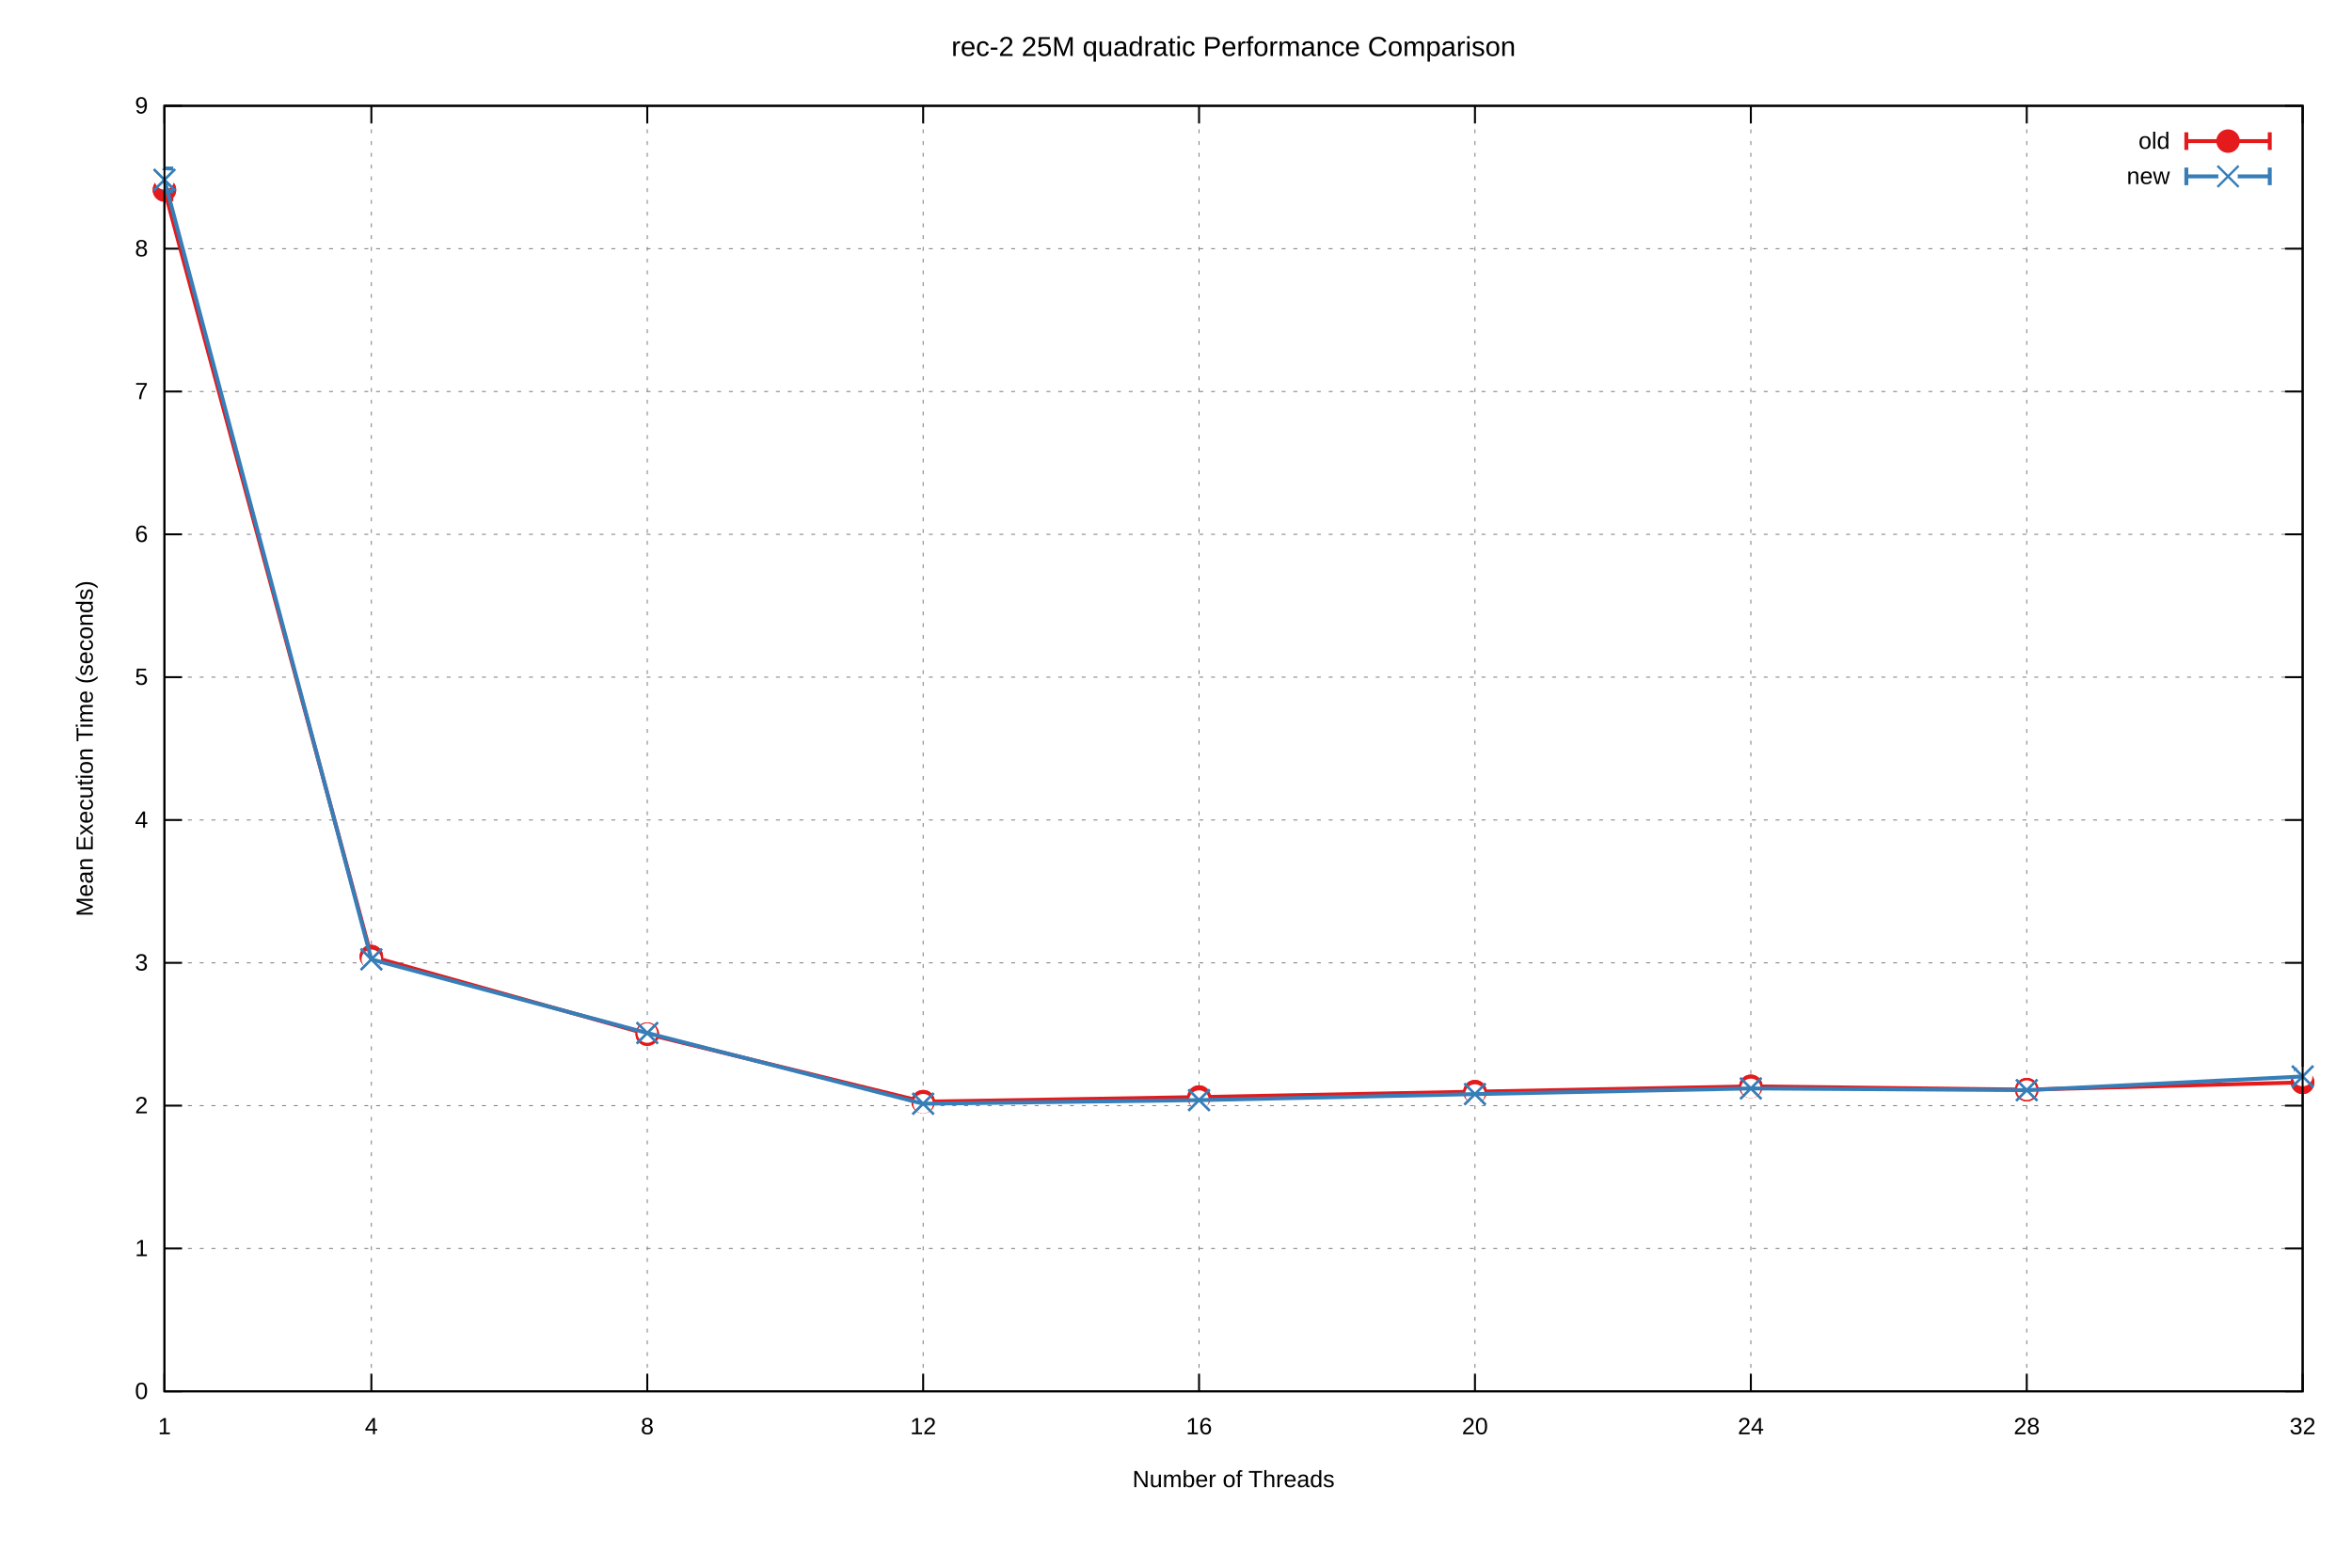
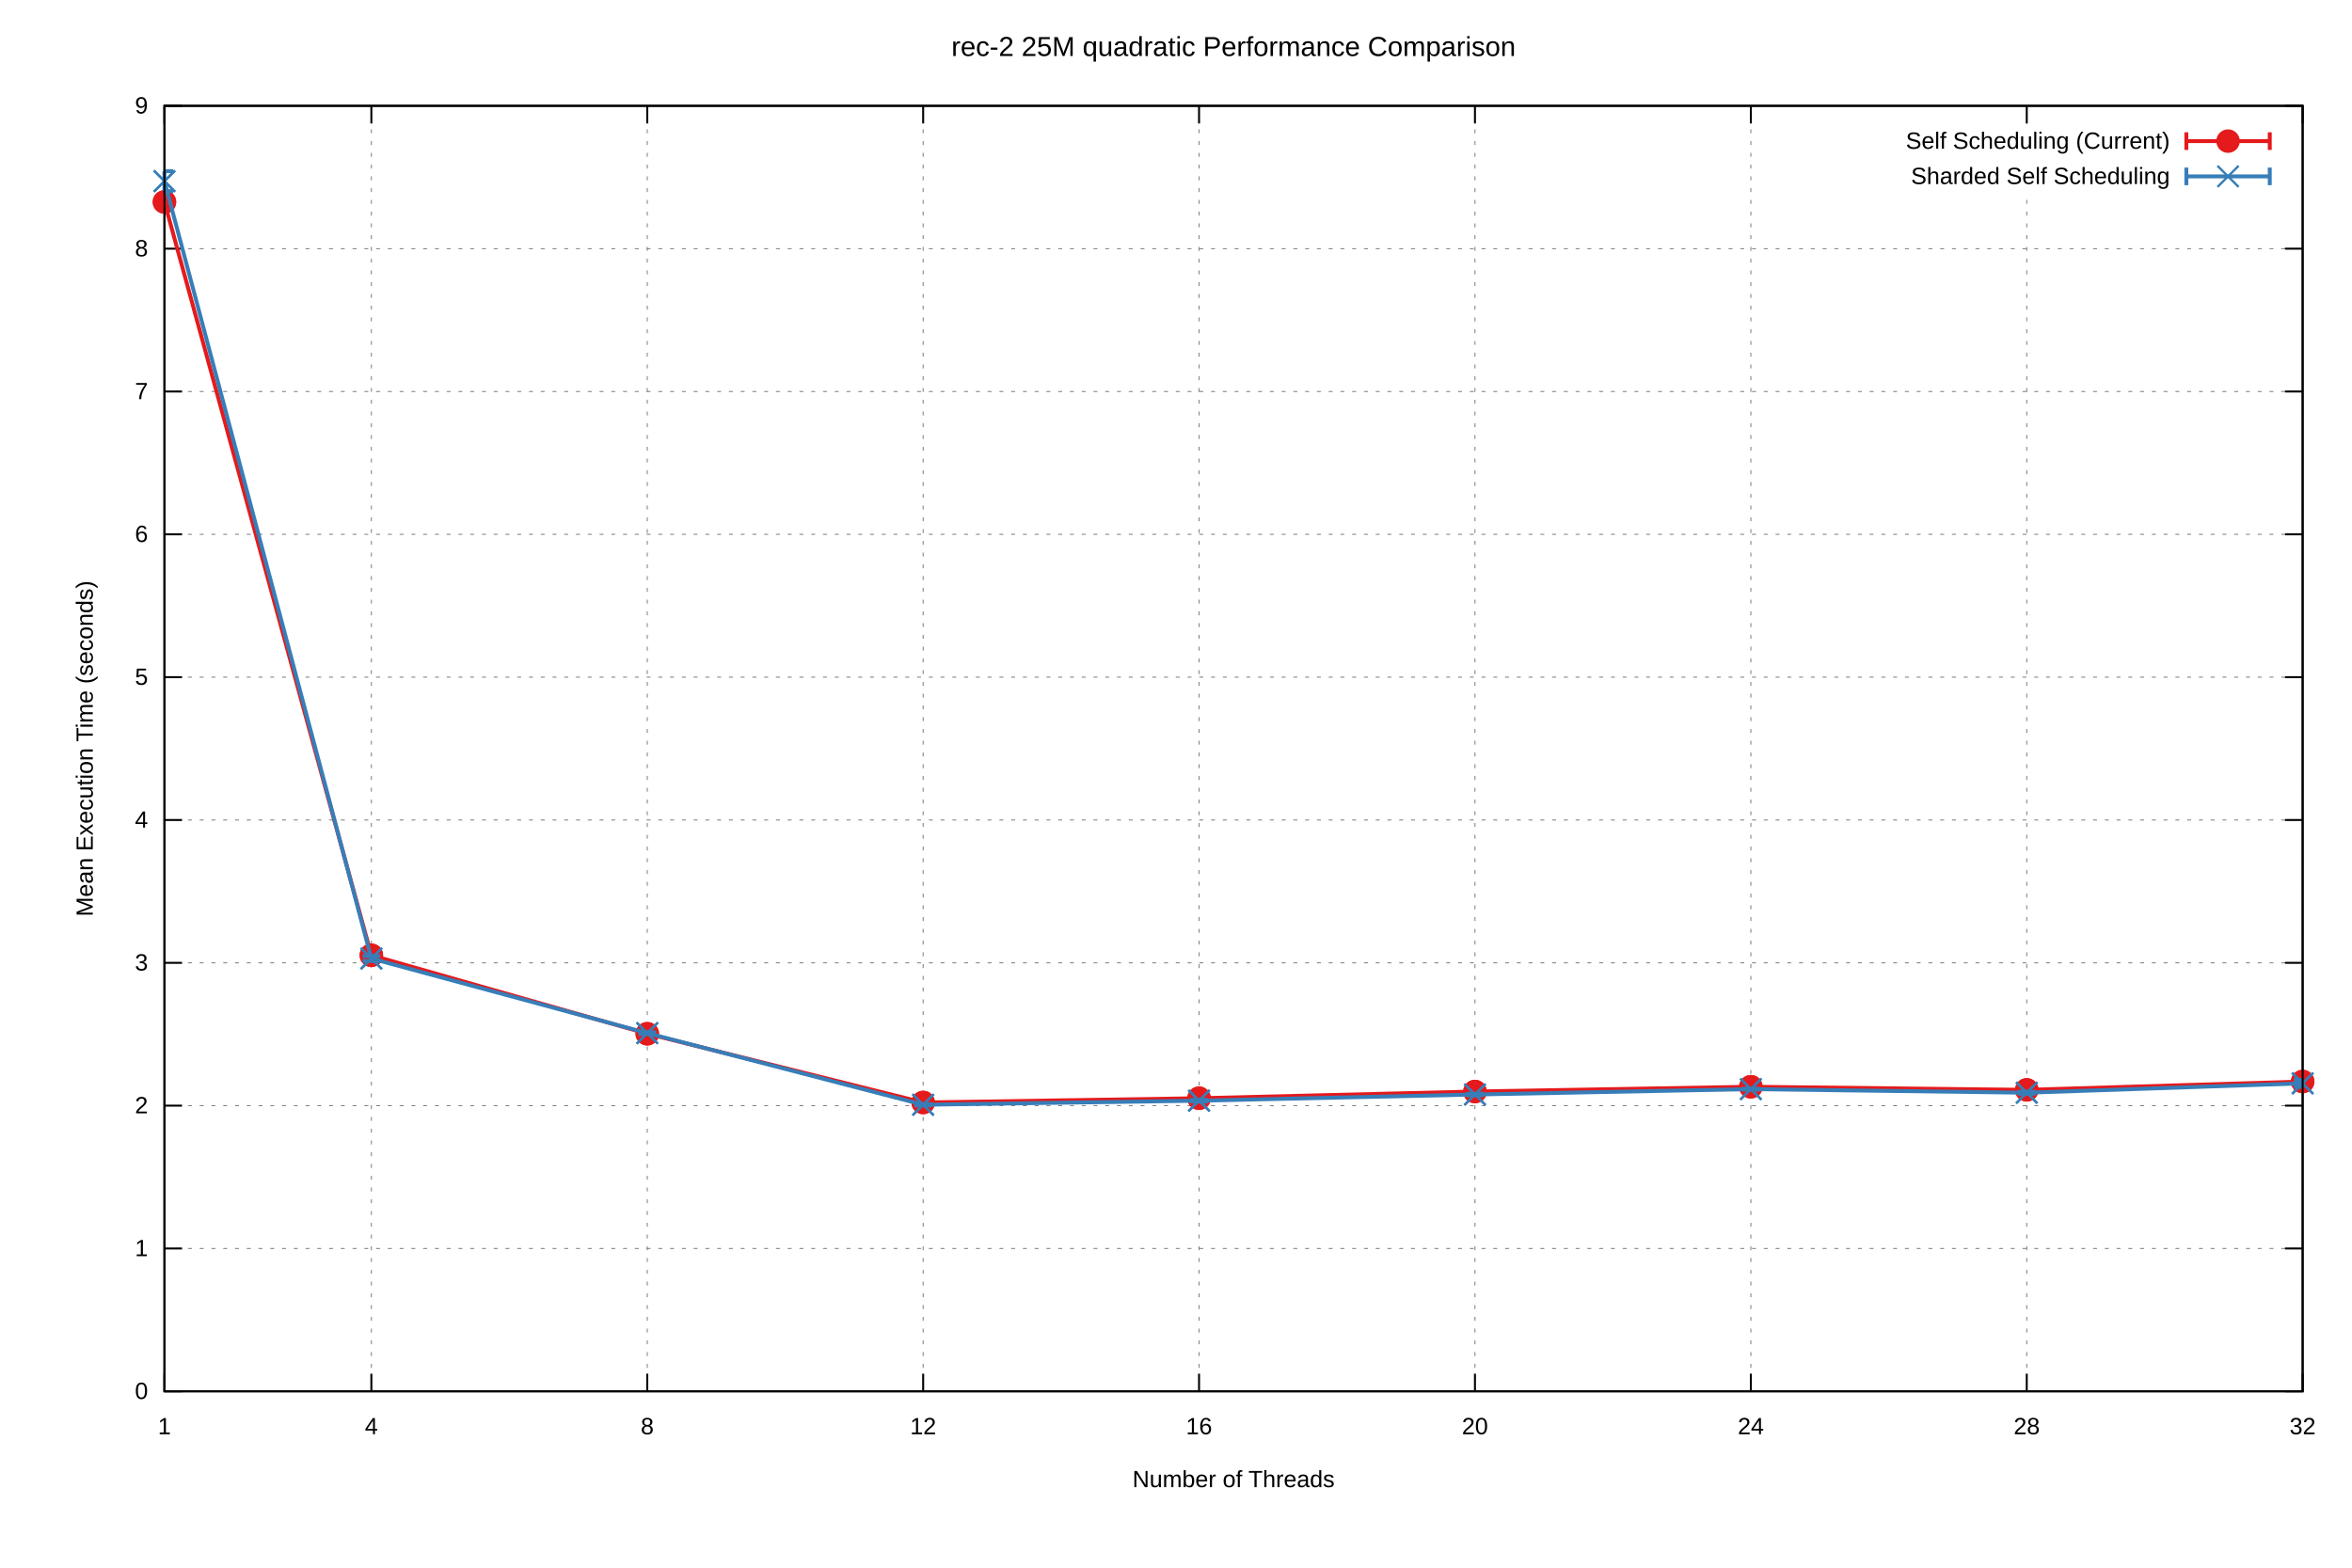
<svg xmlns="http://www.w3.org/2000/svg" xmlns:xlink="http://www.w3.org/1999/xlink" width="1200" height="800" viewBox="0 0 1200 800">
  <g id="gnuplot_canvas">
    <rect x="0" y="0" width="1200" height="800" fill="none" />
    <defs>
      <circle id="gpDot" r="0.5" stroke-width="0.5" stroke="currentColor" />
      <path id="gpPt0" stroke-width="0.222" stroke="currentColor" d="M-1,0 h2 M0,-1 v2" />
      <path id="gpPt1" stroke-width="0.222" stroke="currentColor" d="M-1,-1 L1,1 M1,-1 L-1,1" />
      <path id="gpPt2" stroke-width="0.222" stroke="currentColor" d="M-1,0 L1,0 M0,-1 L0,1 M-1,-1 L1,1 M-1,1 L1,-1" />
      <rect id="gpPt3" stroke-width="0.222" stroke="currentColor" x="-1" y="-1" width="2" height="2" />
      <rect id="gpPt4" stroke-width="0.222" stroke="currentColor" fill="currentColor" x="-1" y="-1" width="2" height="2" />
      <circle id="gpPt5" stroke-width="0.222" stroke="currentColor" cx="0" cy="0" r="1" />
      <use xlink:href="#gpPt5" id="gpPt6" fill="currentColor" stroke="none" />
      <path id="gpPt7" stroke-width="0.222" stroke="currentColor" d="M0,-1.33 L-1.33,0.67 L1.33,0.67 z" />
      <use xlink:href="#gpPt7" id="gpPt8" fill="currentColor" stroke="none" />
      <use xlink:href="#gpPt7" id="gpPt9" stroke="currentColor" transform="rotate(180)" />
      <use xlink:href="#gpPt9" id="gpPt10" fill="currentColor" stroke="none" />
      <use xlink:href="#gpPt3" id="gpPt11" stroke="currentColor" transform="rotate(45)" />
      <use xlink:href="#gpPt11" id="gpPt12" fill="currentColor" stroke="none" />
      <path id="gpPt13" stroke-width="0.222" stroke="currentColor" d="M0,1.330 L1.265,0.411 L0.782,-1.067 L-0.782,-1.076 L-1.265,0.411 z" />
      <use xlink:href="#gpPt13" id="gpPt14" fill="currentColor" stroke="none" />
      <filter id="textbox" filterUnits="objectBoundingBox" x="0" y="0" height="1" width="1">
        <feFlood flood-color="white" flood-opacity="1" result="bgnd" />
        <feComposite in="SourceGraphic" in2="bgnd" operator="atop" />
      </filter>
      <filter id="greybox" filterUnits="objectBoundingBox" x="0" y="0" height="1" width="1">
        <feFlood flood-color="lightgrey" flood-opacity="1" result="grey" />
        <feComposite in="SourceGraphic" in2="grey" operator="atop" />
      </filter>
    </defs>
    <g fill="none" color="white" stroke="currentColor" stroke-width="1.00" stroke-linecap="butt" stroke-linejoin="miter">
</g>
    <g fill="none" color="black" stroke="currentColor" stroke-width="1.00" stroke-linecap="butt" stroke-linejoin="miter">
</g>
    <g fill="none" color="black" stroke="black" stroke-width="0.50" stroke-linecap="butt" stroke-linejoin="miter">
</g>
    <g fill="none" color="gray" stroke="currentColor" stroke-width="0.50" stroke-linecap="butt" stroke-linejoin="miter">
      <path stroke="gray" stroke-dasharray="2,4" class="gridline" d="M83.90,710.00 L1174.82,710.00  " />
    </g>
    <g fill="none" color="gray" stroke="gray" stroke-width="1.00" stroke-linecap="butt" stroke-linejoin="miter">
</g>
    <g fill="none" color="black" stroke="currentColor" stroke-width="1.00" stroke-linecap="butt" stroke-linejoin="miter">
      <path stroke="black" d="M83.90,710.00 L92.90,710.00 M1174.82,710.00 L1165.82,710.00  " />
      <g transform="translate(75.51,713.90)" stroke="none" fill="black" font-family="Arial" font-size="12.00" text-anchor="end">
        <text>
          <tspan font-family="Arial"> 0</tspan>
        </text>
      </g>
    </g>
    <g fill="none" color="black" stroke="currentColor" stroke-width="1.00" stroke-linecap="butt" stroke-linejoin="miter">
</g>
    <g fill="none" color="black" stroke="black" stroke-width="0.50" stroke-linecap="butt" stroke-linejoin="miter">
</g>
    <g fill="none" color="gray" stroke="currentColor" stroke-width="0.50" stroke-linecap="butt" stroke-linejoin="miter">
      <path stroke="gray" stroke-dasharray="2,4" class="gridline" d="M83.90,637.11 L1174.82,637.11  " />
    </g>
    <g fill="none" color="gray" stroke="gray" stroke-width="1.00" stroke-linecap="butt" stroke-linejoin="miter">
</g>
    <g fill="none" color="black" stroke="currentColor" stroke-width="1.00" stroke-linecap="butt" stroke-linejoin="miter">
      <path stroke="black" d="M83.90,637.11 L92.90,637.11 M1174.82,637.11 L1165.82,637.11  " />
      <g transform="translate(75.51,641.01)" stroke="none" fill="black" font-family="Arial" font-size="12.00" text-anchor="end">
        <text>
          <tspan font-family="Arial"> 1</tspan>
        </text>
      </g>
    </g>
    <g fill="none" color="black" stroke="currentColor" stroke-width="1.00" stroke-linecap="butt" stroke-linejoin="miter">
</g>
    <g fill="none" color="black" stroke="black" stroke-width="0.50" stroke-linecap="butt" stroke-linejoin="miter">
</g>
    <g fill="none" color="gray" stroke="currentColor" stroke-width="0.50" stroke-linecap="butt" stroke-linejoin="miter">
      <path stroke="gray" stroke-dasharray="2,4" class="gridline" d="M83.90,564.22 L1174.82,564.22  " />
    </g>
    <g fill="none" color="gray" stroke="gray" stroke-width="1.00" stroke-linecap="butt" stroke-linejoin="miter">
</g>
    <g fill="none" color="black" stroke="currentColor" stroke-width="1.00" stroke-linecap="butt" stroke-linejoin="miter">
      <path stroke="black" d="M83.90,564.22 L92.90,564.22 M1174.82,564.22 L1165.82,564.22  " />
      <g transform="translate(75.51,568.12)" stroke="none" fill="black" font-family="Arial" font-size="12.00" text-anchor="end">
        <text>
          <tspan font-family="Arial"> 2</tspan>
        </text>
      </g>
    </g>
    <g fill="none" color="black" stroke="currentColor" stroke-width="1.00" stroke-linecap="butt" stroke-linejoin="miter">
</g>
    <g fill="none" color="black" stroke="black" stroke-width="0.50" stroke-linecap="butt" stroke-linejoin="miter">
</g>
    <g fill="none" color="gray" stroke="currentColor" stroke-width="0.50" stroke-linecap="butt" stroke-linejoin="miter">
      <path stroke="gray" stroke-dasharray="2,4" class="gridline" d="M83.90,491.34 L1174.82,491.34  " />
    </g>
    <g fill="none" color="gray" stroke="gray" stroke-width="1.00" stroke-linecap="butt" stroke-linejoin="miter">
</g>
    <g fill="none" color="black" stroke="currentColor" stroke-width="1.00" stroke-linecap="butt" stroke-linejoin="miter">
      <path stroke="black" d="M83.90,491.34 L92.90,491.34 M1174.82,491.34 L1165.82,491.34  " />
      <g transform="translate(75.51,495.24)" stroke="none" fill="black" font-family="Arial" font-size="12.00" text-anchor="end">
        <text>
          <tspan font-family="Arial"> 3</tspan>
        </text>
      </g>
    </g>
    <g fill="none" color="black" stroke="currentColor" stroke-width="1.00" stroke-linecap="butt" stroke-linejoin="miter">
</g>
    <g fill="none" color="black" stroke="black" stroke-width="0.50" stroke-linecap="butt" stroke-linejoin="miter">
</g>
    <g fill="none" color="gray" stroke="currentColor" stroke-width="0.50" stroke-linecap="butt" stroke-linejoin="miter">
      <path stroke="gray" stroke-dasharray="2,4" class="gridline" d="M83.90,418.45 L1174.82,418.45  " />
    </g>
    <g fill="none" color="gray" stroke="gray" stroke-width="1.00" stroke-linecap="butt" stroke-linejoin="miter">
</g>
    <g fill="none" color="black" stroke="currentColor" stroke-width="1.00" stroke-linecap="butt" stroke-linejoin="miter">
      <path stroke="black" d="M83.90,418.45 L92.90,418.45 M1174.82,418.45 L1165.82,418.45  " />
      <g transform="translate(75.51,422.35)" stroke="none" fill="black" font-family="Arial" font-size="12.00" text-anchor="end">
        <text>
          <tspan font-family="Arial"> 4</tspan>
        </text>
      </g>
    </g>
    <g fill="none" color="black" stroke="currentColor" stroke-width="1.00" stroke-linecap="butt" stroke-linejoin="miter">
</g>
    <g fill="none" color="black" stroke="black" stroke-width="0.50" stroke-linecap="butt" stroke-linejoin="miter">
</g>
    <g fill="none" color="gray" stroke="currentColor" stroke-width="0.50" stroke-linecap="butt" stroke-linejoin="miter">
      <path stroke="gray" stroke-dasharray="2,4" class="gridline" d="M83.90,345.56 L1174.82,345.56  " />
    </g>
    <g fill="none" color="gray" stroke="gray" stroke-width="1.00" stroke-linecap="butt" stroke-linejoin="miter">
</g>
    <g fill="none" color="black" stroke="currentColor" stroke-width="1.00" stroke-linecap="butt" stroke-linejoin="miter">
      <path stroke="black" d="M83.90,345.56 L92.90,345.56 M1174.82,345.56 L1165.82,345.56  " />
      <g transform="translate(75.51,349.46)" stroke="none" fill="black" font-family="Arial" font-size="12.00" text-anchor="end">
        <text>
          <tspan font-family="Arial"> 5</tspan>
        </text>
      </g>
    </g>
    <g fill="none" color="black" stroke="currentColor" stroke-width="1.00" stroke-linecap="butt" stroke-linejoin="miter">
</g>
    <g fill="none" color="black" stroke="black" stroke-width="0.50" stroke-linecap="butt" stroke-linejoin="miter">
</g>
    <g fill="none" color="gray" stroke="currentColor" stroke-width="0.50" stroke-linecap="butt" stroke-linejoin="miter">
      <path stroke="gray" stroke-dasharray="2,4" class="gridline" d="M83.90,272.67 L1174.82,272.67  " />
    </g>
    <g fill="none" color="gray" stroke="gray" stroke-width="1.00" stroke-linecap="butt" stroke-linejoin="miter">
</g>
    <g fill="none" color="black" stroke="currentColor" stroke-width="1.00" stroke-linecap="butt" stroke-linejoin="miter">
      <path stroke="black" d="M83.90,272.67 L92.90,272.67 M1174.82,272.67 L1165.82,272.67  " />
      <g transform="translate(75.51,276.57)" stroke="none" fill="black" font-family="Arial" font-size="12.00" text-anchor="end">
        <text>
          <tspan font-family="Arial"> 6</tspan>
        </text>
      </g>
    </g>
    <g fill="none" color="black" stroke="currentColor" stroke-width="1.00" stroke-linecap="butt" stroke-linejoin="miter">
</g>
    <g fill="none" color="black" stroke="black" stroke-width="0.50" stroke-linecap="butt" stroke-linejoin="miter">
</g>
    <g fill="none" color="gray" stroke="currentColor" stroke-width="0.50" stroke-linecap="butt" stroke-linejoin="miter">
      <path stroke="gray" stroke-dasharray="2,4" class="gridline" d="M83.90,199.79 L1174.82,199.79  " />
    </g>
    <g fill="none" color="gray" stroke="gray" stroke-width="1.00" stroke-linecap="butt" stroke-linejoin="miter">
</g>
    <g fill="none" color="black" stroke="currentColor" stroke-width="1.00" stroke-linecap="butt" stroke-linejoin="miter">
      <path stroke="black" d="M83.90,199.79 L92.90,199.79 M1174.82,199.79 L1165.82,199.79  " />
      <g transform="translate(75.51,203.69)" stroke="none" fill="black" font-family="Arial" font-size="12.00" text-anchor="end">
        <text>
          <tspan font-family="Arial"> 7</tspan>
        </text>
      </g>
    </g>
    <g fill="none" color="black" stroke="currentColor" stroke-width="1.00" stroke-linecap="butt" stroke-linejoin="miter">
</g>
    <g fill="none" color="black" stroke="black" stroke-width="0.50" stroke-linecap="butt" stroke-linejoin="miter">
</g>
    <g fill="none" color="gray" stroke="currentColor" stroke-width="0.50" stroke-linecap="butt" stroke-linejoin="miter">
      <path stroke="gray" stroke-dasharray="2,4" class="gridline" d="M83.90,126.90 L1174.82,126.90  " />
    </g>
    <g fill="none" color="gray" stroke="gray" stroke-width="1.00" stroke-linecap="butt" stroke-linejoin="miter">
</g>
    <g fill="none" color="black" stroke="currentColor" stroke-width="1.00" stroke-linecap="butt" stroke-linejoin="miter">
      <path stroke="black" d="M83.90,126.90 L92.90,126.90 M1174.82,126.90 L1165.82,126.90  " />
      <g transform="translate(75.51,130.80)" stroke="none" fill="black" font-family="Arial" font-size="12.00" text-anchor="end">
        <text>
          <tspan font-family="Arial"> 8</tspan>
        </text>
      </g>
    </g>
    <g fill="none" color="black" stroke="currentColor" stroke-width="1.00" stroke-linecap="butt" stroke-linejoin="miter">
</g>
    <g fill="none" color="black" stroke="black" stroke-width="0.50" stroke-linecap="butt" stroke-linejoin="miter">
</g>
    <g fill="none" color="gray" stroke="currentColor" stroke-width="0.50" stroke-linecap="butt" stroke-linejoin="miter">
      <path stroke="gray" stroke-dasharray="2,4" class="gridline" d="M83.90,54.01 L1174.82,54.01  " />
    </g>
    <g fill="none" color="gray" stroke="gray" stroke-width="1.00" stroke-linecap="butt" stroke-linejoin="miter">
</g>
    <g fill="none" color="black" stroke="currentColor" stroke-width="1.00" stroke-linecap="butt" stroke-linejoin="miter">
      <path stroke="black" d="M83.90,54.01 L92.90,54.01 M1174.82,54.01 L1165.82,54.01  " />
      <g transform="translate(75.51,57.91)" stroke="none" fill="black" font-family="Arial" font-size="12.00" text-anchor="end">
        <text>
          <tspan font-family="Arial"> 9</tspan>
        </text>
      </g>
    </g>
    <g fill="none" color="black" stroke="currentColor" stroke-width="1.00" stroke-linecap="butt" stroke-linejoin="miter">
</g>
    <g fill="none" color="black" stroke="black" stroke-width="0.50" stroke-linecap="butt" stroke-linejoin="miter">
</g>
    <g fill="none" color="gray" stroke="currentColor" stroke-width="0.50" stroke-linecap="butt" stroke-linejoin="miter">
      <path stroke="gray" stroke-dasharray="2,4" class="gridline" d="M83.90,710.00 L83.90,54.01  " />
    </g>
    <g fill="none" color="gray" stroke="gray" stroke-width="1.00" stroke-linecap="butt" stroke-linejoin="miter">
</g>
    <g fill="none" color="black" stroke="currentColor" stroke-width="1.00" stroke-linecap="butt" stroke-linejoin="miter">
      <path stroke="black" d="M83.90,710.00 L83.90,701.00 M83.90,54.01 L83.90,63.01  " />
      <g transform="translate(83.90,731.90)" stroke="none" fill="black" font-family="Arial" font-size="12.00" text-anchor="middle">
        <text>
          <tspan font-family="Arial"> 1</tspan>
        </text>
      </g>
    </g>
    <g fill="none" color="black" stroke="currentColor" stroke-width="1.00" stroke-linecap="butt" stroke-linejoin="miter">
</g>
    <g fill="none" color="black" stroke="black" stroke-width="0.50" stroke-linecap="butt" stroke-linejoin="miter">
</g>
    <g fill="none" color="gray" stroke="currentColor" stroke-width="0.50" stroke-linecap="butt" stroke-linejoin="miter">
      <path stroke="gray" stroke-dasharray="2,4" class="gridline" d="M189.47,710.00 L189.47,54.01  " />
    </g>
    <g fill="none" color="gray" stroke="gray" stroke-width="1.00" stroke-linecap="butt" stroke-linejoin="miter">
</g>
    <g fill="none" color="black" stroke="currentColor" stroke-width="1.00" stroke-linecap="butt" stroke-linejoin="miter">
      <path stroke="black" d="M189.47,710.00 L189.47,701.00 M189.47,54.01 L189.47,63.01  " />
      <g transform="translate(189.47,731.90)" stroke="none" fill="black" font-family="Arial" font-size="12.00" text-anchor="middle">
        <text>
          <tspan font-family="Arial"> 4</tspan>
        </text>
      </g>
    </g>
    <g fill="none" color="black" stroke="currentColor" stroke-width="1.00" stroke-linecap="butt" stroke-linejoin="miter">
</g>
    <g fill="none" color="black" stroke="black" stroke-width="0.50" stroke-linecap="butt" stroke-linejoin="miter">
</g>
    <g fill="none" color="gray" stroke="currentColor" stroke-width="0.50" stroke-linecap="butt" stroke-linejoin="miter">
      <path stroke="gray" stroke-dasharray="2,4" class="gridline" d="M330.24,710.00 L330.24,54.01  " />
    </g>
    <g fill="none" color="gray" stroke="gray" stroke-width="1.00" stroke-linecap="butt" stroke-linejoin="miter">
</g>
    <g fill="none" color="black" stroke="currentColor" stroke-width="1.00" stroke-linecap="butt" stroke-linejoin="miter">
      <path stroke="black" d="M330.24,710.00 L330.24,701.00 M330.24,54.01 L330.24,63.01  " />
      <g transform="translate(330.24,731.90)" stroke="none" fill="black" font-family="Arial" font-size="12.00" text-anchor="middle">
        <text>
          <tspan font-family="Arial"> 8</tspan>
        </text>
      </g>
    </g>
    <g fill="none" color="black" stroke="currentColor" stroke-width="1.00" stroke-linecap="butt" stroke-linejoin="miter">
</g>
    <g fill="none" color="black" stroke="black" stroke-width="0.50" stroke-linecap="butt" stroke-linejoin="miter">
</g>
    <g fill="none" color="gray" stroke="currentColor" stroke-width="0.50" stroke-linecap="butt" stroke-linejoin="miter">
      <path stroke="gray" stroke-dasharray="2,4" class="gridline" d="M471.00,710.00 L471.00,54.01  " />
    </g>
    <g fill="none" color="gray" stroke="gray" stroke-width="1.00" stroke-linecap="butt" stroke-linejoin="miter">
</g>
    <g fill="none" color="black" stroke="currentColor" stroke-width="1.00" stroke-linecap="butt" stroke-linejoin="miter">
      <path stroke="black" d="M471.00,710.00 L471.00,701.00 M471.00,54.01 L471.00,63.01  " />
      <g transform="translate(471.00,731.90)" stroke="none" fill="black" font-family="Arial" font-size="12.00" text-anchor="middle">
        <text>
          <tspan font-family="Arial"> 12</tspan>
        </text>
      </g>
    </g>
    <g fill="none" color="black" stroke="currentColor" stroke-width="1.00" stroke-linecap="butt" stroke-linejoin="miter">
</g>
    <g fill="none" color="black" stroke="black" stroke-width="0.50" stroke-linecap="butt" stroke-linejoin="miter">
</g>
    <g fill="none" color="gray" stroke="currentColor" stroke-width="0.50" stroke-linecap="butt" stroke-linejoin="miter">
      <path stroke="gray" stroke-dasharray="2,4" class="gridline" d="M611.76,710.00 L611.76,54.01  " />
    </g>
    <g fill="none" color="gray" stroke="gray" stroke-width="1.00" stroke-linecap="butt" stroke-linejoin="miter">
</g>
    <g fill="none" color="black" stroke="currentColor" stroke-width="1.00" stroke-linecap="butt" stroke-linejoin="miter">
      <path stroke="black" d="M611.76,710.00 L611.76,701.00 M611.76,54.01 L611.76,63.01  " />
      <g transform="translate(611.76,731.90)" stroke="none" fill="black" font-family="Arial" font-size="12.00" text-anchor="middle">
        <text>
          <tspan font-family="Arial"> 16</tspan>
        </text>
      </g>
    </g>
    <g fill="none" color="black" stroke="currentColor" stroke-width="1.00" stroke-linecap="butt" stroke-linejoin="miter">
</g>
    <g fill="none" color="black" stroke="black" stroke-width="0.50" stroke-linecap="butt" stroke-linejoin="miter">
</g>
    <g fill="none" color="gray" stroke="currentColor" stroke-width="0.50" stroke-linecap="butt" stroke-linejoin="miter">
      <path stroke="gray" stroke-dasharray="2,4" class="gridline" d="M752.53,710.00 L752.53,54.01  " />
    </g>
    <g fill="none" color="gray" stroke="gray" stroke-width="1.00" stroke-linecap="butt" stroke-linejoin="miter">
</g>
    <g fill="none" color="black" stroke="currentColor" stroke-width="1.00" stroke-linecap="butt" stroke-linejoin="miter">
      <path stroke="black" d="M752.53,710.00 L752.53,701.00 M752.53,54.01 L752.53,63.01  " />
      <g transform="translate(752.53,731.90)" stroke="none" fill="black" font-family="Arial" font-size="12.00" text-anchor="middle">
        <text>
          <tspan font-family="Arial"> 20</tspan>
        </text>
      </g>
    </g>
    <g fill="none" color="black" stroke="currentColor" stroke-width="1.00" stroke-linecap="butt" stroke-linejoin="miter">
</g>
    <g fill="none" color="black" stroke="black" stroke-width="0.50" stroke-linecap="butt" stroke-linejoin="miter">
</g>
    <g fill="none" color="gray" stroke="currentColor" stroke-width="0.50" stroke-linecap="butt" stroke-linejoin="miter">
      <path stroke="gray" stroke-dasharray="2,4" class="gridline" d="M893.29,710.00 L893.29,54.01  " />
    </g>
    <g fill="none" color="gray" stroke="gray" stroke-width="1.00" stroke-linecap="butt" stroke-linejoin="miter">
</g>
    <g fill="none" color="black" stroke="currentColor" stroke-width="1.00" stroke-linecap="butt" stroke-linejoin="miter">
      <path stroke="black" d="M893.29,710.00 L893.29,701.00 M893.29,54.01 L893.29,63.01  " />
      <g transform="translate(893.29,731.90)" stroke="none" fill="black" font-family="Arial" font-size="12.00" text-anchor="middle">
        <text>
          <tspan font-family="Arial"> 24</tspan>
        </text>
      </g>
    </g>
    <g fill="none" color="black" stroke="currentColor" stroke-width="1.00" stroke-linecap="butt" stroke-linejoin="miter">
</g>
    <g fill="none" color="black" stroke="black" stroke-width="0.50" stroke-linecap="butt" stroke-linejoin="miter">
</g>
    <g fill="none" color="gray" stroke="currentColor" stroke-width="0.50" stroke-linecap="butt" stroke-linejoin="miter">
-       <path stroke="gray" stroke-dasharray="2,4" class="gridline" d="M1034.06,710.00 L1034.06,54.01  " />
+       <path stroke="gray" stroke-dasharray="2,4" class="gridline" d="M1034.06,710.00 L1034.06,99.01 M1034.06,63.01 L1034.06,54.01  " />
    </g>
    <g fill="none" color="gray" stroke="gray" stroke-width="1.00" stroke-linecap="butt" stroke-linejoin="miter">
</g>
    <g fill="none" color="black" stroke="currentColor" stroke-width="1.00" stroke-linecap="butt" stroke-linejoin="miter">
      <path stroke="black" d="M1034.06,710.00 L1034.06,701.00 M1034.06,54.01 L1034.06,63.01  " />
      <g transform="translate(1034.06,731.90)" stroke="none" fill="black" font-family="Arial" font-size="12.00" text-anchor="middle">
        <text>
          <tspan font-family="Arial"> 28</tspan>
        </text>
      </g>
    </g>
    <g fill="none" color="black" stroke="currentColor" stroke-width="1.00" stroke-linecap="butt" stroke-linejoin="miter">
</g>
    <g fill="none" color="black" stroke="black" stroke-width="0.50" stroke-linecap="butt" stroke-linejoin="miter">
</g>
    <g fill="none" color="gray" stroke="currentColor" stroke-width="0.50" stroke-linecap="butt" stroke-linejoin="miter">
      <path stroke="gray" stroke-dasharray="2,4" class="gridline" d="M1174.82,710.00 L1174.82,54.01  " />
    </g>
    <g fill="none" color="gray" stroke="gray" stroke-width="1.00" stroke-linecap="butt" stroke-linejoin="miter">
</g>
    <g fill="none" color="black" stroke="currentColor" stroke-width="1.00" stroke-linecap="butt" stroke-linejoin="miter">
      <path stroke="black" d="M1174.82,710.00 L1174.82,701.00 M1174.82,54.01 L1174.82,63.01  " />
      <g transform="translate(1174.82,731.90)" stroke="none" fill="black" font-family="Arial" font-size="12.00" text-anchor="middle">
        <text>
          <tspan font-family="Arial"> 32</tspan>
        </text>
      </g>
    </g>
    <g fill="none" color="black" stroke="currentColor" stroke-width="1.00" stroke-linecap="butt" stroke-linejoin="miter">
</g>
    <g fill="none" color="black" stroke="currentColor" stroke-width="1.00" stroke-linecap="butt" stroke-linejoin="miter">
      <path stroke="black" d="M83.90,54.01 L83.90,710.00 L1174.82,710.00 L1174.82,54.01 L83.90,54.01 Z  " />
    </g>
    <g fill="none" color="black" stroke="currentColor" stroke-width="1.00" stroke-linecap="butt" stroke-linejoin="miter">
+       <g transform="translate(47.33,382.01) rotate(270)" stroke="none" fill="black" font-family="Arial" font-size="12.00" text-anchor="middle">
+         <text>
+           <tspan font-family="Arial">Mean Execution Time (seconds)</tspan>
+         </text>
+       </g>
+     </g>
+     <g fill="none" color="black" stroke="currentColor" stroke-width="1.00" stroke-linecap="butt" stroke-linejoin="miter">
+       <g transform="translate(629.36,758.90)" stroke="none" fill="black" font-family="Arial" font-size="12.00" text-anchor="middle">
+         <text>
+           <tspan font-family="Arial">Number of Threads</tspan>
+         </text>
+       </g>
+     </g>
+     <g fill="none" color="black" stroke="currentColor" stroke-width="1.00" stroke-linecap="butt" stroke-linejoin="miter">
</g>
    <g id="gnuplot_plot_1">
-       <g fill="none" color="white" stroke="black" stroke-width="2.00" stroke-linecap="butt" stroke-linejoin="miter">
+       <g fill="none" color="white" stroke="currentColor" stroke-width="2.00" stroke-linecap="butt" stroke-linejoin="miter">
</g>
      <g fill="none" color="black" stroke="currentColor" stroke-width="2.00" stroke-linecap="butt" stroke-linejoin="miter">
        <g transform="translate(1107.09,75.91)" stroke="none" fill="black" font-family="Arial" font-size="12.00" text-anchor="end">
          <text>
-             <tspan font-family="Arial">old</tspan>
+             <tspan font-family="Arial">Self Scheduling (Current)</tspan>
          </text>
        </g>
      </g>
      <g fill="none" color="black" stroke="currentColor" stroke-width="2.00" stroke-linecap="butt" stroke-linejoin="miter">
-         <path stroke="rgb(228,  26,  28)" d="M1115.48,72.01 L1158.04,72.01 M1115.48,67.51 L1115.48,76.51 M1158.04,67.51 L1158.04,76.51 M83.90,101.69 L83.90,92.15   M83.90,101.69 L88.40,101.69 M83.90,92.15 L88.40,92.15 M189.47,488.88 L189.47,487.44 M184.97,488.88 L193.97,488.88   M184.97,487.44 L193.97,487.44 M330.24,528.25 L330.24,527.19 M325.74,528.25 L334.74,528.25 M325.74,527.19 L334.74,527.19   M471.00,562.43 L471.00,561.96 M466.50,562.43 L475.50,562.43 M466.50,561.96 L475.50,561.96 M611.76,561.52 L611.76,558.16   M607.26,561.52 L616.26,561.52 M607.26,558.16 L616.26,558.16 M752.53,557.23 L752.53,556.94 M748.03,557.23 L757.03,557.23   M748.03,556.94 L757.03,556.94 M893.29,554.55 L893.29,554.19 M888.79,554.55 L897.79,554.55 M888.79,554.19 L897.79,554.19   M1034.06,556.51 L1034.06,555.59 M1029.56,556.51 L1038.56,556.51 M1029.56,555.59 L1038.56,555.59 M1174.82,554.46 L1174.82,550.22   M1170.32,554.46 L1174.82,554.46 M1170.32,550.22 L1174.82,550.22  " />
-       </g>
-       <g fill="none" color="black" stroke="currentColor" stroke-width="2.00" stroke-linecap="butt" stroke-linejoin="miter">
-         <use xlink:href="#gpPt6" transform="translate(83.90,96.92) scale(4.50)" color="white" />
-       </g>
-       <g fill="none" color="black" stroke="currentColor" stroke-width="2.00" stroke-linecap="butt" stroke-linejoin="miter">
-         <use xlink:href="#gpPt6" transform="translate(83.90,96.92) scale(5.40)" color="rgb(228,  26,  28)" />
-         <use xlink:href="#gpPt6" transform="translate(189.47,488.16) scale(4.50)" color="white" />
-       </g>
-       <g fill="none" color="black" stroke="currentColor" stroke-width="2.00" stroke-linecap="butt" stroke-linejoin="miter">
-         <use xlink:href="#gpPt6" transform="translate(189.47,488.16) scale(5.40)" color="rgb(228,  26,  28)" />
-         <use xlink:href="#gpPt6" transform="translate(330.24,527.72) scale(4.50)" color="white" />
-       </g>
-       <g fill="none" color="black" stroke="currentColor" stroke-width="2.00" stroke-linecap="butt" stroke-linejoin="miter">
-         <use xlink:href="#gpPt6" transform="translate(330.24,527.72) scale(5.40)" color="rgb(228,  26,  28)" />
-         <use xlink:href="#gpPt6" transform="translate(471.00,562.19) scale(4.50)" color="white" />
-       </g>
-       <g fill="none" color="black" stroke="currentColor" stroke-width="2.00" stroke-linecap="butt" stroke-linejoin="miter">
-         <use xlink:href="#gpPt6" transform="translate(471.00,562.19) scale(5.40)" color="rgb(228,  26,  28)" />
-         <use xlink:href="#gpPt6" transform="translate(611.76,559.84) scale(4.50)" color="white" />
-       </g>
-       <g fill="none" color="black" stroke="currentColor" stroke-width="2.00" stroke-linecap="butt" stroke-linejoin="miter">
-         <use xlink:href="#gpPt6" transform="translate(611.76,559.84) scale(5.40)" color="rgb(228,  26,  28)" />
-         <use xlink:href="#gpPt6" transform="translate(752.53,557.09) scale(4.50)" color="white" />
-       </g>
-       <g fill="none" color="black" stroke="currentColor" stroke-width="2.00" stroke-linecap="butt" stroke-linejoin="miter">
-         <use xlink:href="#gpPt6" transform="translate(752.53,557.09) scale(5.40)" color="rgb(228,  26,  28)" />
-         <use xlink:href="#gpPt6" transform="translate(893.29,554.37) scale(4.50)" color="white" />
-       </g>
-       <g fill="none" color="black" stroke="currentColor" stroke-width="2.00" stroke-linecap="butt" stroke-linejoin="miter">
-         <use xlink:href="#gpPt6" transform="translate(893.29,554.37) scale(5.40)" color="rgb(228,  26,  28)" />
-         <use xlink:href="#gpPt6" transform="translate(1034.06,556.05) scale(4.50)" color="white" />
-       </g>
-       <g fill="none" color="black" stroke="currentColor" stroke-width="2.00" stroke-linecap="butt" stroke-linejoin="miter">
-         <use xlink:href="#gpPt6" transform="translate(1034.06,556.05) scale(5.40)" color="rgb(228,  26,  28)" />
-         <use xlink:href="#gpPt6" transform="translate(1174.82,552.34) scale(4.50)" color="white" />
-       </g>
-       <g fill="none" color="black" stroke="currentColor" stroke-width="2.00" stroke-linecap="butt" stroke-linejoin="miter">
-         <use xlink:href="#gpPt6" transform="translate(1174.82,552.34) scale(5.40)" color="rgb(228,  26,  28)" />
-         <use xlink:href="#gpPt6" transform="translate(1136.76,72.01) scale(4.50)" color="white" />
-       </g>
-       <g fill="none" color="black" stroke="currentColor" stroke-width="2.00" stroke-linecap="butt" stroke-linejoin="miter">
+         <path stroke="rgb(228,  26,  28)" d="M1115.48,72.01 L1158.04,72.01 M1115.48,67.51 L1115.48,76.51 M1158.04,67.51 L1158.04,76.51 M83.90,105.62 L83.90,100.49   M83.90,105.62 L88.40,105.62 M83.90,100.49 L88.40,100.49 M189.47,488.49 L189.47,486.46 M184.97,488.49 L193.97,488.49   M184.97,486.46 L193.97,486.46 M330.24,527.90 L330.24,527.17 M325.74,527.90 L334.74,527.90 M325.74,527.17 L334.74,527.17   M471.00,562.81 L471.00,562.39 M466.50,562.81 L475.50,562.81 M466.50,562.39 L475.50,562.39 M611.76,560.81 L611.76,560.04   M607.26,560.81 L616.26,560.81 M607.26,560.04 L616.26,560.04 M752.53,557.43 L752.53,556.59 M748.03,557.43 L757.03,557.43   M748.03,556.59 L757.03,556.59 M893.29,554.71 L893.29,554.42 M888.79,554.71 L897.79,554.71 M888.79,554.42 L897.79,554.42   M1034.06,556.45 L1034.06,555.88 M1029.56,556.45 L1038.56,556.45 M1029.56,555.88 L1038.56,555.88 M1174.82,555.34 L1174.82,548.47   M1170.32,555.34 L1174.82,555.34 M1170.32,548.47 L1174.82,548.47  " />
+       </g>
+       <g fill="none" color="black" stroke="currentColor" stroke-width="2.00" stroke-linecap="butt" stroke-linejoin="miter">
+         <use xlink:href="#gpPt6" transform="translate(83.90,103.06) scale(5.40)" color="rgb(228,  26,  28)" />
+         <use xlink:href="#gpPt6" transform="translate(189.47,487.48) scale(5.40)" color="rgb(228,  26,  28)" />
+         <use xlink:href="#gpPt6" transform="translate(330.24,527.53) scale(5.40)" color="rgb(228,  26,  28)" />
+         <use xlink:href="#gpPt6" transform="translate(471.00,562.60) scale(5.40)" color="rgb(228,  26,  28)" />
+         <use xlink:href="#gpPt6" transform="translate(611.76,560.43) scale(5.40)" color="rgb(228,  26,  28)" />
+         <use xlink:href="#gpPt6" transform="translate(752.53,557.01) scale(5.40)" color="rgb(228,  26,  28)" />
+         <use xlink:href="#gpPt6" transform="translate(893.29,554.57) scale(5.40)" color="rgb(228,  26,  28)" />
+         <use xlink:href="#gpPt6" transform="translate(1034.06,556.16) scale(5.40)" color="rgb(228,  26,  28)" />
+         <use xlink:href="#gpPt6" transform="translate(1174.82,551.91) scale(5.40)" color="rgb(228,  26,  28)" />
        <use xlink:href="#gpPt6" transform="translate(1136.76,72.01) scale(5.40)" color="rgb(228,  26,  28)" />
      </g>
    </g>
-     <g id="gnuplot_plot_2" fill="none">
-       <g fill="none" color="black" stroke="currentColor" stroke-width="2.00" stroke-linecap="butt" stroke-linejoin="miter">
-         <path stroke="rgb(228,  26,  28)" d="M83.90,96.92 L189.47,488.16 L330.24,527.72 L471.00,562.19 L611.76,559.84 L752.53,557.09 L893.29,554.37 L1034.06,556.05   L1174.82,552.34  " />
-         <use xlink:href="#gpPt6" transform="translate(83.90,96.92) scale(5.40)" color="rgb(228,  26,  28)" />
-         <use xlink:href="#gpPt6" transform="translate(189.47,488.16) scale(5.40)" color="rgb(228,  26,  28)" />
-         <use xlink:href="#gpPt6" transform="translate(330.24,527.72) scale(5.40)" color="rgb(228,  26,  28)" />
-         <use xlink:href="#gpPt6" transform="translate(471.00,562.19) scale(5.40)" color="rgb(228,  26,  28)" />
-         <use xlink:href="#gpPt6" transform="translate(611.76,559.84) scale(5.40)" color="rgb(228,  26,  28)" />
-         <use xlink:href="#gpPt6" transform="translate(752.53,557.09) scale(5.40)" color="rgb(228,  26,  28)" />
-         <use xlink:href="#gpPt6" transform="translate(893.29,554.37) scale(5.40)" color="rgb(228,  26,  28)" />
-         <use xlink:href="#gpPt6" transform="translate(1034.06,556.05) scale(5.40)" color="rgb(228,  26,  28)" />
-         <use xlink:href="#gpPt6" transform="translate(1174.82,552.34) scale(5.40)" color="rgb(228,  26,  28)" />
+     <g id="gnuplot_plot_2">
+       <g fill="none" color="black" stroke="currentColor" stroke-width="2.00" stroke-linecap="butt" stroke-linejoin="miter">
+         <path stroke="rgb(228,  26,  28)" d="M83.90,103.06 L189.47,487.48 L330.24,527.53 L471.00,562.60 L611.76,560.43 L752.53,557.01 L893.29,554.57 L1034.06,556.16   L1174.82,551.91  " />
+         <use xlink:href="#gpPt6" transform="translate(83.90,103.06) scale(5.40)" color="rgb(228,  26,  28)" />
+         <use xlink:href="#gpPt6" transform="translate(189.47,487.48) scale(5.40)" color="rgb(228,  26,  28)" />
+         <use xlink:href="#gpPt6" transform="translate(330.24,527.53) scale(5.40)" color="rgb(228,  26,  28)" />
+         <use xlink:href="#gpPt6" transform="translate(471.00,562.60) scale(5.40)" color="rgb(228,  26,  28)" />
+         <use xlink:href="#gpPt6" transform="translate(611.76,560.43) scale(5.40)" color="rgb(228,  26,  28)" />
+         <use xlink:href="#gpPt6" transform="translate(752.53,557.01) scale(5.40)" color="rgb(228,  26,  28)" />
+         <use xlink:href="#gpPt6" transform="translate(893.29,554.57) scale(5.40)" color="rgb(228,  26,  28)" />
+         <use xlink:href="#gpPt6" transform="translate(1034.06,556.16) scale(5.40)" color="rgb(228,  26,  28)" />
+         <use xlink:href="#gpPt6" transform="translate(1174.82,551.91) scale(5.40)" color="rgb(228,  26,  28)" />
      </g>
    </g>
    <g id="gnuplot_plot_3">
      <g fill="none" color="black" stroke="currentColor" stroke-width="2.00" stroke-linecap="butt" stroke-linejoin="miter">
        <g transform="translate(1107.09,93.91)" stroke="none" fill="black" font-family="Arial" font-size="12.00" text-anchor="end">
          <text>
-             <tspan font-family="Arial">new</tspan>
+             <tspan font-family="Arial">Sharded Self Scheduling</tspan>
          </text>
        </g>
      </g>
      <g fill="none" color="black" stroke="currentColor" stroke-width="2.00" stroke-linecap="butt" stroke-linejoin="miter">
-         <path stroke="rgb( 55, 126, 184)" d="M1115.48,90.01 L1158.04,90.01 M1115.48,85.51 L1115.48,94.51 M1158.04,85.51 L1158.04,94.51 M83.90,97.52 L83.90,85.99   M83.90,97.52 L88.40,97.52 M83.90,85.99 L88.40,85.99 M189.47,491.23 L189.47,487.90 M184.97,491.23 L193.97,491.23   M184.97,487.90 L193.97,487.90 M330.24,527.37 L330.24,526.93 M325.74,527.37 L334.74,527.37 M325.74,526.93 L334.74,526.93   M471.00,563.71 L471.00,562.78 M466.50,563.71 L475.50,563.71 M466.50,562.78 L475.50,562.78 M611.76,561.53 L611.76,561.25   M607.26,561.53 L616.26,561.53 M607.26,561.25 L616.26,561.25 M752.53,559.02 L752.53,557.63 M748.03,559.02 L757.03,559.02   M748.03,557.63 L757.03,557.63 M893.29,556.12 L893.29,554.75 M888.79,556.12 L897.79,556.12 M888.79,554.75 L897.79,554.75   M1034.06,557.51 L1034.06,555.13 M1029.56,557.51 L1038.56,557.51 M1029.56,555.13 L1038.56,555.13 M1174.82,552.61 L1174.82,546.05   M1170.32,552.61 L1174.82,552.61 M1170.32,546.05 L1174.82,546.05  " />
-       </g>
-       <g fill="none" color="black" stroke="currentColor" stroke-width="2.00" stroke-linecap="butt" stroke-linejoin="miter">
-         <use xlink:href="#gpPt6" transform="translate(83.90,91.76) scale(4.50)" color="white" />
-       </g>
-       <g fill="none" color="black" stroke="currentColor" stroke-width="2.00" stroke-linecap="butt" stroke-linejoin="miter">
-         <use xlink:href="#gpPt1" transform="translate(83.90,91.76) scale(5.40)" color="rgb( 55, 126, 184)" />
-         <use xlink:href="#gpPt6" transform="translate(189.47,489.57) scale(4.50)" color="white" />
-       </g>
-       <g fill="none" color="black" stroke="currentColor" stroke-width="2.00" stroke-linecap="butt" stroke-linejoin="miter">
-         <use xlink:href="#gpPt1" transform="translate(189.47,489.57) scale(5.40)" color="rgb( 55, 126, 184)" />
-         <use xlink:href="#gpPt6" transform="translate(330.24,527.15) scale(4.50)" color="white" />
-       </g>
-       <g fill="none" color="black" stroke="currentColor" stroke-width="2.00" stroke-linecap="butt" stroke-linejoin="miter">
-         <use xlink:href="#gpPt1" transform="translate(330.24,527.15) scale(5.40)" color="rgb( 55, 126, 184)" />
-         <use xlink:href="#gpPt6" transform="translate(471.00,563.24) scale(4.50)" color="white" />
-       </g>
-       <g fill="none" color="black" stroke="currentColor" stroke-width="2.00" stroke-linecap="butt" stroke-linejoin="miter">
-         <use xlink:href="#gpPt1" transform="translate(471.00,563.24) scale(5.40)" color="rgb( 55, 126, 184)" />
-         <use xlink:href="#gpPt6" transform="translate(611.76,561.39) scale(4.50)" color="white" />
-       </g>
-       <g fill="none" color="black" stroke="currentColor" stroke-width="2.00" stroke-linecap="butt" stroke-linejoin="miter">
-         <use xlink:href="#gpPt1" transform="translate(611.76,561.39) scale(5.40)" color="rgb( 55, 126, 184)" />
-         <use xlink:href="#gpPt6" transform="translate(752.53,558.32) scale(4.50)" color="white" />
-       </g>
-       <g fill="none" color="black" stroke="currentColor" stroke-width="2.00" stroke-linecap="butt" stroke-linejoin="miter">
-         <use xlink:href="#gpPt1" transform="translate(752.53,558.32) scale(5.40)" color="rgb( 55, 126, 184)" />
-         <use xlink:href="#gpPt6" transform="translate(893.29,555.43) scale(4.50)" color="white" />
-       </g>
-       <g fill="none" color="black" stroke="currentColor" stroke-width="2.00" stroke-linecap="butt" stroke-linejoin="miter">
-         <use xlink:href="#gpPt1" transform="translate(893.29,555.43) scale(5.40)" color="rgb( 55, 126, 184)" />
-         <use xlink:href="#gpPt6" transform="translate(1034.06,556.32) scale(4.50)" color="white" />
-       </g>
-       <g fill="none" color="black" stroke="currentColor" stroke-width="2.00" stroke-linecap="butt" stroke-linejoin="miter">
-         <use xlink:href="#gpPt1" transform="translate(1034.06,556.32) scale(5.40)" color="rgb( 55, 126, 184)" />
-         <use xlink:href="#gpPt6" transform="translate(1174.82,549.33) scale(4.50)" color="white" />
-       </g>
-       <g fill="none" color="black" stroke="currentColor" stroke-width="2.00" stroke-linecap="butt" stroke-linejoin="miter">
-         <use xlink:href="#gpPt1" transform="translate(1174.82,549.33) scale(5.40)" color="rgb( 55, 126, 184)" />
-         <use xlink:href="#gpPt6" transform="translate(1136.76,90.01) scale(4.50)" color="white" />
-       </g>
-       <g fill="none" color="black" stroke="currentColor" stroke-width="2.00" stroke-linecap="butt" stroke-linejoin="miter">
+         <path stroke="rgb( 55, 126, 184)" d="M1115.48,90.01 L1158.04,90.01 M1115.48,85.51 L1115.48,94.51 M1158.04,85.51 L1158.04,94.51 M83.90,97.55 L83.90,87.34   M83.90,97.55 L88.40,97.55 M83.90,87.34 L88.40,87.34 M189.47,490.40 L189.47,487.88 M184.97,490.40 L193.97,490.40   M184.97,487.88 L193.97,487.88 M330.24,527.65 L330.24,526.77 M325.74,527.65 L334.74,527.65 M325.74,526.77 L334.74,526.77   M471.00,564.08 L471.00,563.45 M466.50,564.08 L475.50,564.08 M466.50,563.45 L475.50,563.45 M611.76,562.12 L611.76,561.26   M607.26,562.12 L616.26,562.12 M607.26,561.26 L616.26,561.26 M752.53,558.93 L752.53,558.14 M748.03,558.93 L757.03,558.93   M748.03,558.14 L757.03,558.14 M893.29,556.00 L893.29,555.59 M888.79,556.00 L897.79,556.00 M888.79,555.59 L897.79,555.59   M1034.06,558.15 L1034.06,557.10 M1029.56,558.15 L1038.56,558.15 M1029.56,557.10 L1038.56,557.10 M1174.82,554.56 L1174.82,551.09   M1170.32,554.56 L1174.82,554.56 M1170.32,551.09 L1174.82,551.09  " />
+       </g>
+       <g fill="none" color="black" stroke="currentColor" stroke-width="2.00" stroke-linecap="butt" stroke-linejoin="miter">
+         <use xlink:href="#gpPt1" transform="translate(83.90,92.44) scale(5.40)" color="rgb( 55, 126, 184)" />
+         <use xlink:href="#gpPt1" transform="translate(189.47,489.14) scale(5.40)" color="rgb( 55, 126, 184)" />
+         <use xlink:href="#gpPt1" transform="translate(330.24,527.21) scale(5.40)" color="rgb( 55, 126, 184)" />
+         <use xlink:href="#gpPt1" transform="translate(471.00,563.76) scale(5.40)" color="rgb( 55, 126, 184)" />
+         <use xlink:href="#gpPt1" transform="translate(611.76,561.69) scale(5.40)" color="rgb( 55, 126, 184)" />
+         <use xlink:href="#gpPt1" transform="translate(752.53,558.53) scale(5.40)" color="rgb( 55, 126, 184)" />
+         <use xlink:href="#gpPt1" transform="translate(893.29,555.79) scale(5.40)" color="rgb( 55, 126, 184)" />
+         <use xlink:href="#gpPt1" transform="translate(1034.06,557.62) scale(5.40)" color="rgb( 55, 126, 184)" />
+         <use xlink:href="#gpPt1" transform="translate(1174.82,552.83) scale(5.40)" color="rgb( 55, 126, 184)" />
        <use xlink:href="#gpPt1" transform="translate(1136.76,90.01) scale(5.40)" color="rgb( 55, 126, 184)" />
      </g>
    </g>
-     <g id="gnuplot_plot_4" fill="none">
-       <g fill="none" color="black" stroke="currentColor" stroke-width="2.00" stroke-linecap="butt" stroke-linejoin="miter">
-         <path stroke="rgb( 55, 126, 184)" d="M83.90,91.76 L189.47,489.57 L330.24,527.15 L471.00,563.24 L611.76,561.39 L752.53,558.32 L893.29,555.43 L1034.06,556.32   L1174.82,549.33  " />
-         <use xlink:href="#gpPt1" transform="translate(83.90,91.76) scale(5.40)" color="rgb( 55, 126, 184)" />
-         <use xlink:href="#gpPt1" transform="translate(189.47,489.57) scale(5.40)" color="rgb( 55, 126, 184)" />
-         <use xlink:href="#gpPt1" transform="translate(330.24,527.15) scale(5.40)" color="rgb( 55, 126, 184)" />
-         <use xlink:href="#gpPt1" transform="translate(471.00,563.24) scale(5.40)" color="rgb( 55, 126, 184)" />
-         <use xlink:href="#gpPt1" transform="translate(611.76,561.39) scale(5.40)" color="rgb( 55, 126, 184)" />
-         <use xlink:href="#gpPt1" transform="translate(752.53,558.32) scale(5.40)" color="rgb( 55, 126, 184)" />
-         <use xlink:href="#gpPt1" transform="translate(893.29,555.43) scale(5.40)" color="rgb( 55, 126, 184)" />
-         <use xlink:href="#gpPt1" transform="translate(1034.06,556.32) scale(5.40)" color="rgb( 55, 126, 184)" />
-         <use xlink:href="#gpPt1" transform="translate(1174.82,549.33) scale(5.40)" color="rgb( 55, 126, 184)" />
+     <g id="gnuplot_plot_4">
+       <g fill="none" color="black" stroke="currentColor" stroke-width="2.00" stroke-linecap="butt" stroke-linejoin="miter">
+         <path stroke="rgb( 55, 126, 184)" d="M83.90,92.44 L189.47,489.14 L330.24,527.21 L471.00,563.76 L611.76,561.69 L752.53,558.53 L893.29,555.79 L1034.06,557.62   L1174.82,552.83  " />
+         <use xlink:href="#gpPt1" transform="translate(83.90,92.44) scale(5.40)" color="rgb( 55, 126, 184)" />
+         <use xlink:href="#gpPt1" transform="translate(189.47,489.14) scale(5.40)" color="rgb( 55, 126, 184)" />
+         <use xlink:href="#gpPt1" transform="translate(330.24,527.21) scale(5.40)" color="rgb( 55, 126, 184)" />
+         <use xlink:href="#gpPt1" transform="translate(471.00,563.76) scale(5.40)" color="rgb( 55, 126, 184)" />
+         <use xlink:href="#gpPt1" transform="translate(611.76,561.69) scale(5.40)" color="rgb( 55, 126, 184)" />
+         <use xlink:href="#gpPt1" transform="translate(752.53,558.53) scale(5.40)" color="rgb( 55, 126, 184)" />
+         <use xlink:href="#gpPt1" transform="translate(893.29,555.79) scale(5.40)" color="rgb( 55, 126, 184)" />
+         <use xlink:href="#gpPt1" transform="translate(1034.06,557.62) scale(5.40)" color="rgb( 55, 126, 184)" />
+         <use xlink:href="#gpPt1" transform="translate(1174.82,552.83) scale(5.40)" color="rgb( 55, 126, 184)" />
      </g>
    </g>
    <g fill="none" color="black" stroke="currentColor" stroke-width="2.00" stroke-linecap="butt" stroke-linejoin="miter">
</g>
    <g fill="none" color="black" stroke="black" stroke-width="1.00" stroke-linecap="butt" stroke-linejoin="miter">
</g>
    <g fill="none" color="black" stroke="currentColor" stroke-width="1.00" stroke-linecap="butt" stroke-linejoin="miter">
      <path stroke="black" d="M83.90,54.01 L83.90,710.00 L1174.82,710.00 L1174.82,54.01 L83.90,54.01 Z  " />
-       <g transform="translate(47.33,382.01) rotate(270.00)" stroke="none" fill="black" font-family="Arial" font-size="12.00" text-anchor="middle">
-         <text>
-           <tspan font-family="Arial">Mean Execution Time (seconds)</tspan>
-         </text>
-       </g>
-     </g>
-     <g fill="none" color="black" stroke="currentColor" stroke-width="1.00" stroke-linecap="butt" stroke-linejoin="miter">
-       <g transform="translate(629.36,758.90)" stroke="none" fill="black" font-family="Arial" font-size="12.00" text-anchor="middle">
-         <text>
-           <tspan font-family="Arial">Number of Threads</tspan>
-         </text>
-       </g>
-     </g>
-     <g fill="none" color="black" stroke="currentColor" stroke-width="1.00" stroke-linecap="butt" stroke-linejoin="miter">
- </g>
+     </g>
    <g fill="none" color="black" stroke="currentColor" stroke-width="1.00" stroke-linecap="butt" stroke-linejoin="miter">
      <g transform="translate(629.36,28.56)" stroke="none" fill="black" font-family="Arial" font-size="14.00" text-anchor="middle">
        <text>
          <tspan font-family="Arial">rec-2 25M quadratic Performance Comparison</tspan>
        </text>
      </g>
    </g>
    <g fill="none" color="black" stroke="currentColor" stroke-width="1.00" stroke-linecap="butt" stroke-linejoin="miter">
</g>
  </g>
</svg>
